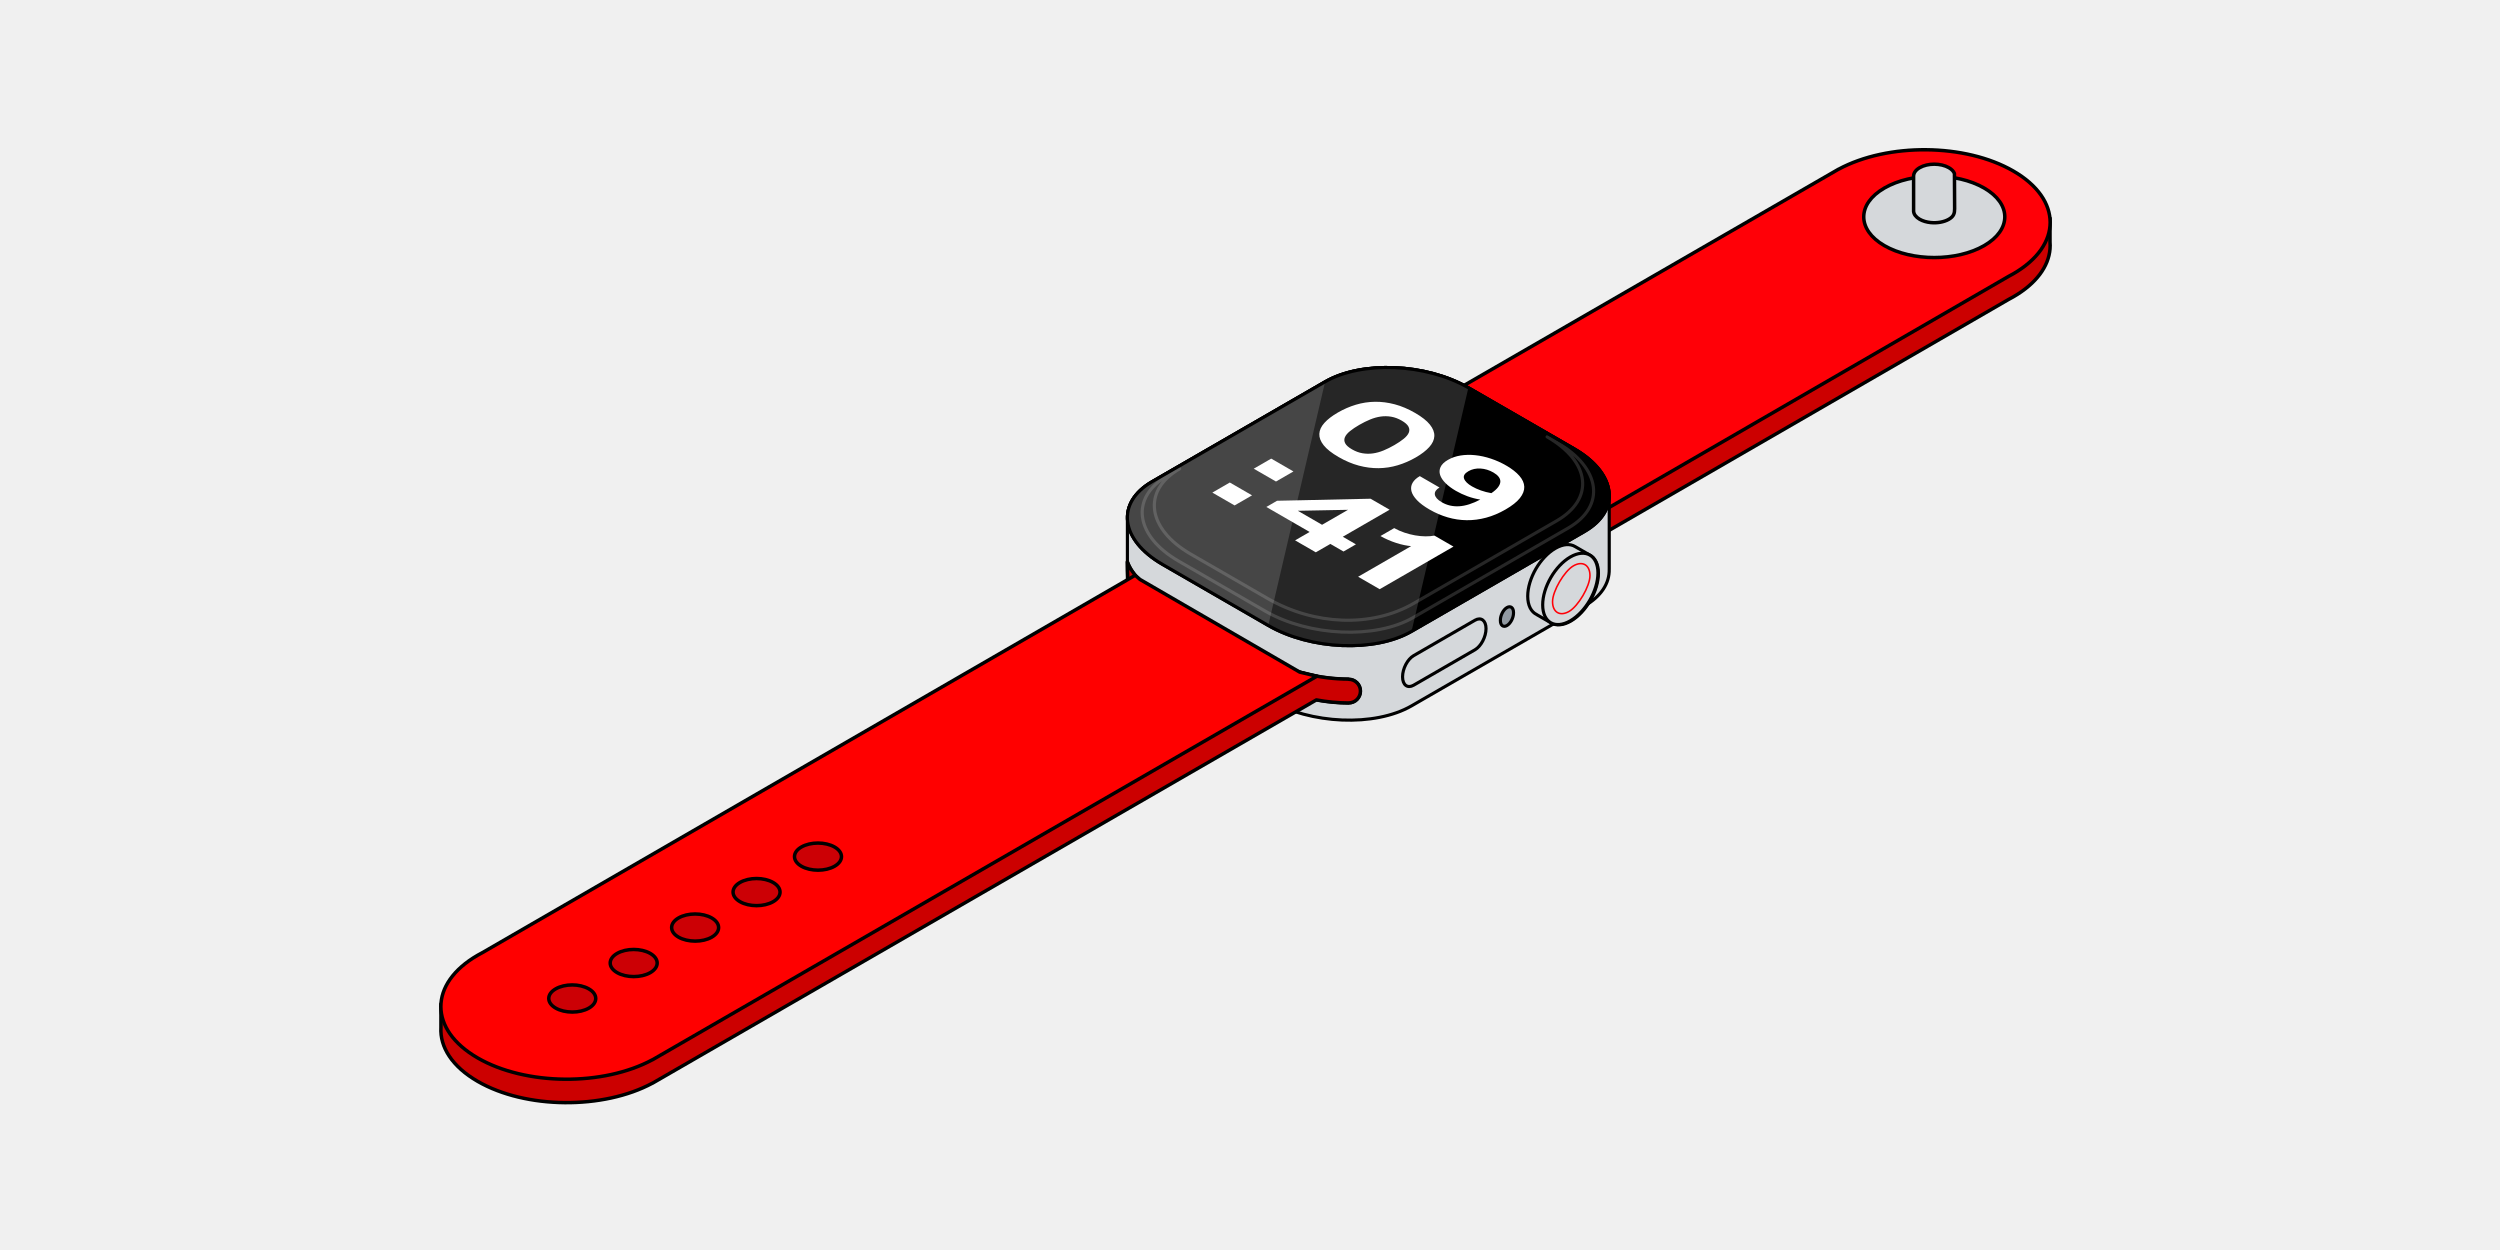
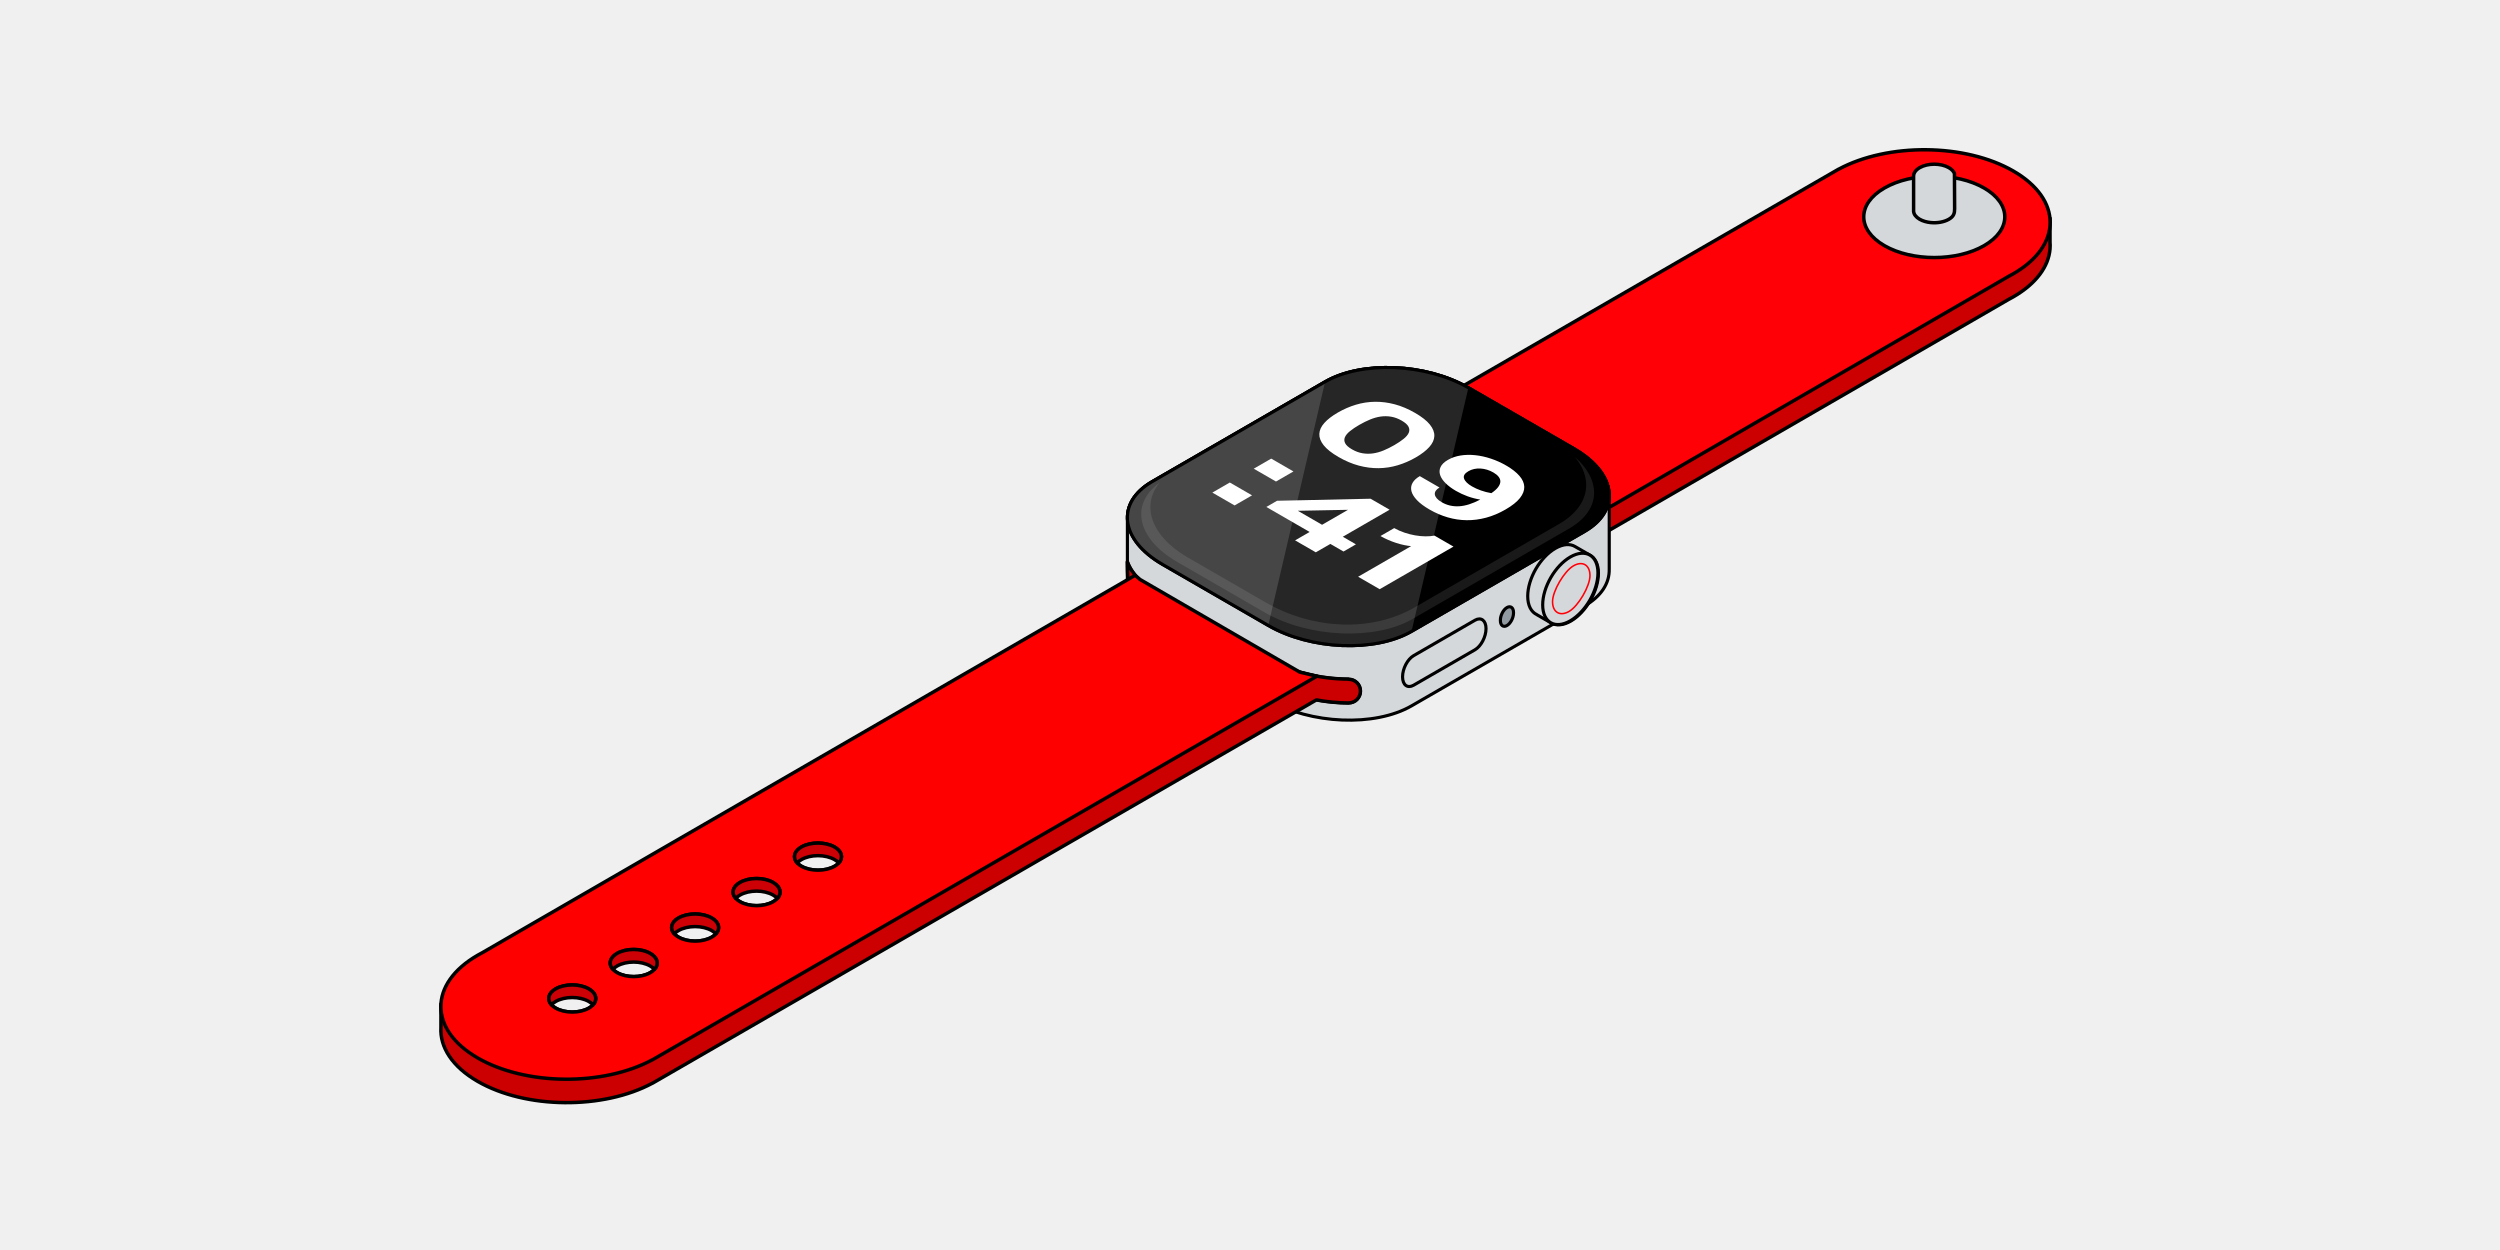
<svg xmlns="http://www.w3.org/2000/svg" width="100%" height="100%" viewBox="0 0 794 397" version="1.1" xml:space="preserve" style="fill-rule:evenodd;clip-rule:evenodd;stroke-linecap:square;stroke-linejoin:round;stroke-miterlimit:1;">
  <g id="Layer1">
    </g>
  <rect id="Apple-Watch" x="0" y="0" width="793.614" height="396.807" style="fill:none;" />
  <path d="M651.083,79.077C650.623,84.607 646.739,90.059 639.432,94.278C638.928,94.569 638.415,94.85 637.892,95.122L411.798,225.811L410.259,224.477L359.541,195.055L354.08,193.764L583.897,61.079L583.914,61.089C599.575,52.646 624.164,52.833 639.432,61.647C641.724,62.971 643.68,64.416 645.299,65.947L651.083,69.286L651.083,76.848C651.145,77.591 651.145,78.335 651.083,79.077Z" style="fill:rgb(204,0,0);stroke:black;stroke-width:1.11px;" />
  <path d="M583.914,53.759C599.575,45.316 624.164,45.502 639.432,54.317C655.028,63.322 655.028,77.943 639.432,86.948C638.928,87.239 638.415,87.52 637.892,87.792L503.779,165.375L502.241,164.041L451.522,134.619L446.061,133.328L583.897,53.749L583.914,53.759Z" style="fill:rgb(255,0,7);stroke:black;stroke-width:1.11px;" />
  <path d="M358.061,187.804L358.061,164.147L358.064,164.148C358.155,159.954 360.744,155.961 365.93,152.967L420.847,121.261C432.504,114.531 452.897,115.376 466.358,123.148L499.954,142.544C507.193,146.724 510.963,152.061 511.087,157.149L511.091,157.147L511.091,180.805L511.087,180.806C511.195,185.179 508.61,189.367 503.222,192.478L448.305,224.184C436.648,230.914 416.255,230.069 402.794,222.297L369.198,202.9C361.726,198.586 357.95,193.039 358.064,187.806L358.061,187.804Z" style="fill:rgb(213,216,219);stroke:black;stroke-width:1px;" />
  <path d="M428.328,223.25L428.328,223.266C419.445,223.232 410.099,221.054 402.794,216.837L366.759,196.032C357.59,190.738 358.182,185.927 358.061,178.452C359.454,182.383 363.648,186.662 369.198,189.867L402.794,209.263C410.099,213.481 419.445,215.658 428.328,215.693L428.328,215.734C430.401,215.734 432.083,217.418 432.083,219.492C432.083,221.566 430.401,223.25 428.328,223.25Z" style="fill:rgb(159,166,173);stroke:black;stroke-width:1px;" />
-   <path d="M141.957,320.014C143.839,316.649 147.092,313.485 151.718,310.814C152.221,310.524 152.734,310.242 153.257,309.971L360.165,190.359C357.924,186.931 358.138,183.238 358.061,178.452C359.454,182.383 363.648,186.662 369.198,189.867L402.794,209.263C410.099,213.481 419.445,215.658 428.328,215.693L428.328,215.734C430.401,215.734 432.083,217.418 432.083,219.492C432.083,221.566 430.401,223.25 428.328,223.25L428.328,223.266C424.933,223.253 421.469,222.926 418.078,222.293L207.252,344.013L207.235,344.004C191.574,352.446 166.985,352.26 151.718,343.445C143.575,338.744 139.683,332.512 140.043,326.348L140.043,318.91L141.957,320.014Z" style="fill:rgb(204,0,0);stroke:black;stroke-width:1.11px;" />
-   <path d="M207.235,336.566C191.574,345.008 166.985,344.822 151.718,336.007C136.121,327.002 136.121,312.381 151.718,303.376C152.221,303.086 152.734,302.804 153.257,302.533L360.538,182.705L362.076,184.04L412.795,213.462L418.256,214.753L207.252,336.575L207.235,336.566Z" style="fill:rgb(255,0,0);stroke:black;stroke-width:1.11px;" />
-   <path d="M176.468,314.073C179.378,312.392 184.108,312.394 187.022,314.077C189.937,315.76 189.94,318.49 187.03,320.171C184.119,321.851 179.39,321.849 176.475,320.166C173.561,318.483 173.557,315.753 176.468,314.073Z" style="fill:rgb(204,0,5);stroke:black;stroke-width:1.11px;" />
-   <path d="M195.979,302.808C198.89,301.127 203.619,301.129 206.534,302.812C209.448,304.495 209.452,307.225 206.541,308.906C203.631,310.586 198.901,310.584 195.987,308.901C193.072,307.219 193.069,304.488 195.979,302.808Z" style="fill:rgb(204,0,5);stroke:black;stroke-width:1.11px;" />
-   <path d="M215.491,291.543C218.401,289.862 223.13,289.864 226.045,291.547C228.96,293.23 228.963,295.96 226.053,297.641C223.142,299.321 218.413,299.319 215.498,297.636C212.583,295.954 212.58,293.223 215.491,291.543Z" style="fill:rgb(204,0,5);stroke:black;stroke-width:1.11px;" />
-   <path d="M235.002,280.278C237.912,278.598 242.642,278.599 245.556,280.282C248.471,281.965 248.475,284.696 245.564,286.376C242.654,288.056 237.924,288.054 235.01,286.372C232.095,284.689 232.091,281.958 235.002,280.278Z" style="fill:rgb(204,0,5);stroke:black;stroke-width:1.11px;" />
-   <path d="M254.513,269.013C257.424,267.333 262.153,267.335 265.068,269.017C267.983,270.7 267.986,273.431 265.076,275.111C262.165,276.791 257.436,276.789 254.521,275.107C251.606,273.424 251.603,270.693 254.513,269.013Z" style="fill:rgb(204,0,5);stroke:black;stroke-width:1.11px;" />
+   <path d="M141.957,320.014C143.839,316.649 147.092,313.485 151.718,310.814C152.221,310.524 152.734,310.242 153.257,309.971L360.165,190.359C357.924,186.931 358.138,183.238 358.061,178.452C359.454,182.383 363.648,186.662 369.198,189.867L402.794,209.263C410.099,213.481 419.445,215.658 428.328,215.693L428.328,215.734C430.401,215.734 432.083,217.418 432.083,219.492C432.083,221.566 430.401,223.25 428.328,223.25L428.328,223.266C424.933,223.253 421.469,222.926 418.078,222.293L207.252,344.013L207.235,344.004C191.574,352.446 166.985,352.26 151.718,343.445C143.575,338.744 139.683,332.512 140.043,326.348L140.043,318.91L141.957,320.014ZM176.468,314.073C173.557,315.753 173.561,318.483 176.475,320.166C179.39,321.849 184.119,321.851 187.03,320.171C189.94,318.49 189.937,315.76 187.022,314.077C184.108,312.394 179.378,312.392 176.468,314.073ZM254.513,269.013C251.603,270.693 251.606,273.424 254.521,275.107C257.436,276.789 262.165,276.791 265.076,275.111C267.986,273.431 267.983,270.7 265.068,269.017C262.153,267.335 257.424,267.333 254.513,269.013ZM195.979,302.808C193.069,304.488 193.072,307.219 195.987,308.901C198.901,310.584 203.631,310.586 206.541,308.906C209.452,307.225 209.448,304.495 206.534,302.812C203.619,301.129 198.89,301.127 195.979,302.808ZM235.002,280.278C232.091,281.958 232.095,284.689 235.01,286.372C237.924,288.054 242.654,288.056 245.564,286.376C248.475,284.696 248.471,281.965 245.556,280.282C242.642,278.599 237.912,278.598 235.002,280.278ZM215.491,291.543C212.58,293.223 212.583,295.954 215.498,297.636C218.413,299.319 223.142,299.321 226.053,297.641C228.963,295.96 228.96,293.23 226.045,291.547C223.13,289.864 218.401,289.862 215.491,291.543Z" style="fill:rgb(204,0,0);stroke:black;stroke-width:1.11px;" />
+   <path d="M207.235,336.566C191.574,345.008 166.985,344.822 151.718,336.007C136.121,327.002 136.121,312.381 151.718,303.376C152.221,303.086 152.734,302.804 153.257,302.533L360.538,182.705L362.076,184.04L412.795,213.462L418.256,214.753L207.252,336.575L207.235,336.566ZM176.468,314.073C173.557,315.753 173.561,318.483 176.475,320.166C179.39,321.849 184.119,321.851 187.03,320.171C189.94,318.49 189.937,315.76 187.022,314.077C184.108,312.394 179.378,312.392 176.468,314.073ZM215.491,291.543C212.58,293.223 212.583,295.954 215.498,297.636C218.413,299.319 223.142,299.321 226.053,297.641C228.963,295.96 228.96,293.23 226.045,291.547C223.13,289.864 218.401,289.862 215.491,291.543ZM235.002,280.278C232.091,281.958 232.095,284.689 235.01,286.372C237.924,288.054 242.654,288.056 245.564,286.376C248.475,284.696 248.471,281.965 245.556,280.282C242.642,278.599 237.912,278.598 235.002,280.278ZM254.513,269.013C251.603,270.693 251.606,273.424 254.521,275.107C257.436,276.789 262.165,276.791 265.076,275.111C267.986,273.431 267.983,270.7 265.068,269.017C262.153,267.335 257.424,267.333 254.513,269.013ZM195.979,302.808C193.069,304.488 193.072,307.219 195.987,308.901C198.901,310.584 203.631,310.586 206.541,308.906C209.452,307.225 209.448,304.495 206.534,302.812C203.619,301.129 198.89,301.127 195.979,302.808Z" style="fill:rgb(255,0,0);stroke:black;stroke-width:1.11px;" />
+   <path d="M175.137,319.116C173.663,317.491 174.106,315.436 176.468,314.073C179.378,312.392 184.108,312.394 187.022,314.077C189.39,315.444 189.836,317.502 188.361,319.127C188.018,318.749 187.572,318.394 187.022,318.077C184.108,316.394 179.378,316.392 176.468,318.073C175.921,318.388 175.478,318.741 175.137,319.116ZM194.648,307.851C193.174,306.226 193.618,304.171 195.979,302.808C198.89,301.127 203.619,301.129 206.534,302.812C208.901,304.179 209.348,306.237 207.872,307.862C207.53,307.484 207.084,307.13 206.534,306.812C203.619,305.129 198.89,305.127 195.979,306.808C195.433,307.123 194.989,307.476 194.648,307.851ZM214.159,296.586C212.686,294.961 213.129,292.906 215.491,291.543C218.401,289.862 223.13,289.864 226.045,291.547C228.413,292.914 228.859,294.972 227.384,296.597C227.041,296.219 226.595,295.865 226.045,295.547C223.13,293.864 218.401,293.862 215.491,295.543C214.944,295.858 214.5,296.211 214.159,296.586ZM233.671,285.321C232.197,283.696 232.641,281.641 235.002,280.278C237.912,278.598 242.642,278.599 245.556,280.282C247.924,281.649 248.371,283.707 246.895,285.332C246.553,284.954 246.106,284.6 245.556,284.282C242.642,282.599 237.912,282.598 235.002,284.278C234.456,284.593 234.012,284.946 233.671,285.321ZM253.182,274.056C251.709,272.431 252.152,270.376 254.513,269.013C257.424,267.333 262.153,267.335 265.068,269.017C267.435,270.384 267.882,272.442 266.407,274.067C266.064,273.69 265.618,273.335 265.068,273.017C262.153,271.335 257.424,271.333 254.513,273.013C253.967,273.328 253.523,273.681 253.182,274.056Z" style="fill:rgb(204,0,5);stroke:black;stroke-width:1.11px;" />
  <path d="M471.961,199.652C471.961,202.242 470.384,205.255 468.441,206.377L448.971,217.618C447.029,218.74 445.452,217.547 445.452,214.957C445.452,212.367 447.029,209.354 448.971,208.233L468.441,196.992C470.384,195.87 471.961,197.062 471.961,199.652Z" style="fill:rgb(213,216,219);stroke:black;stroke-width:1px;" />
  <path d="M480.694,194.536L480.694,194.685C480.694,196.22 479.759,198.006 478.608,198.67C477.457,199.335 476.522,198.628 476.522,197.093L476.522,196.945C476.522,195.41 477.457,193.624 478.608,192.959C479.759,192.295 480.694,193.001 480.694,194.536Z" style="fill:rgb(145,153,161);stroke:black;stroke-width:1px;" />
  <path d="M466.358,123.148L499.954,142.544C513.415,150.316 514.879,162.09 503.222,168.82L448.305,200.526C436.648,207.257 416.255,206.411 402.794,198.64L369.198,179.243C355.737,171.471 354.273,159.697 365.93,152.967L420.847,121.261C432.504,114.531 452.897,115.376 466.358,123.148Z" style="stroke:black;stroke-width:1px;" />
  <g>
    <path d="M445.18,133.589C444.074,132.951 442.964,132.536 441.85,132.346C440.735,132.155 439.622,132.139 438.509,132.297C437.397,132.455 436.274,132.769 435.14,133.238C434.007,133.707 432.866,134.273 431.717,134.936C430.555,135.607 429.571,136.268 428.765,136.919C427.96,137.569 427.42,138.215 427.146,138.858C426.872,139.5 426.9,140.143 427.23,140.786C427.561,141.429 428.279,142.07 429.385,142.709C430.49,143.347 431.601,143.762 432.715,143.953C433.83,144.143 434.943,144.16 436.055,144.001C437.168,143.843 438.287,143.532 439.414,143.066C440.541,142.601 441.685,142.033 442.847,141.362C443.996,140.699 444.976,140.04 445.789,139.386C446.601,138.731 447.145,138.083 447.419,137.441C447.693,136.798 447.665,136.156 447.334,135.512C447.004,134.869 446.286,134.228 445.18,133.589ZM449.423,131.14C451.581,132.386 453.154,133.625 454.14,134.858C455.127,136.09 455.595,137.303 455.546,138.495C455.496,139.687 454.959,140.852 453.933,141.99C452.907,143.128 451.477,144.226 449.643,145.286C447.809,146.345 445.906,147.17 443.935,147.762C441.964,148.355 439.946,148.665 437.881,148.694C435.816,148.722 433.716,148.452 431.581,147.882C429.446,147.312 427.3,146.405 425.142,145.159C422.966,143.902 421.389,142.66 420.411,141.433C419.433,140.206 418.969,138.996 419.019,137.804C419.068,136.611 419.606,135.446 420.632,134.308C421.657,133.17 423.087,132.072 424.922,131.013C426.756,129.954 428.659,129.128 430.63,128.536C432.601,127.944 434.619,127.633 436.684,127.605C438.749,127.576 440.844,127.844 442.97,128.409C445.096,128.973 447.247,129.883 449.423,131.14Z" style="fill:white;fill-rule:nonzero;" />
    <path d="M478.372,147.853C480.173,148.893 481.569,149.982 482.559,151.12C483.55,152.258 484.066,153.417 484.108,154.597C484.15,155.778 483.69,156.975 482.728,158.19C481.765,159.405 480.247,160.61 478.175,161.807C476.131,162.987 474.072,163.857 472,164.415C469.928,164.972 467.869,165.239 465.825,165.215C463.78,165.191 461.768,164.89 459.788,164.313C457.809,163.736 455.892,162.912 454.037,161.841C452.307,160.842 450.969,159.843 450.023,158.845C449.077,157.846 448.493,156.886 448.269,155.965C448.046,155.043 448.163,154.177 448.622,153.367C449.08,152.556 449.849,151.84 450.927,151.217L457.188,154.832C456.655,155.139 456.263,155.479 456.012,155.851C455.76,156.223 455.656,156.612 455.702,157.018C455.747,157.424 455.952,157.842 456.316,158.27C456.68,158.698 457.219,159.118 457.932,159.53C459.591,160.488 461.424,160.908 463.431,160.789C465.438,160.67 467.671,159.963 470.13,158.666C468.735,158.442 467.387,158.093 466.088,157.618C464.788,157.142 463.559,156.57 462.4,155.901C461.08,155.139 459.984,154.324 459.113,153.458C458.242,152.591 457.665,151.724 457.383,150.858C457.1,149.991 457.147,149.145 457.524,148.32C457.901,147.495 458.685,146.738 459.875,146.051C461.065,145.364 462.401,144.902 463.881,144.665C465.361,144.428 466.915,144.396 468.544,144.568C470.172,144.74 471.825,145.104 473.502,145.66C475.179,146.216 476.802,146.947 478.372,147.853ZM467.518,154.49C468.356,154.974 469.301,155.402 470.351,155.774C471.401,156.146 472.504,156.431 473.659,156.629C474.634,155.963 475.348,155.324 475.801,154.713C476.254,154.101 476.49,153.522 476.51,152.975C476.529,152.428 476.347,151.911 475.962,151.422C475.578,150.933 475.029,150.483 474.316,150.071C472.996,149.309 471.621,148.888 470.192,148.806C468.763,148.725 467.489,149.008 466.369,149.655C465.15,150.358 464.69,151.139 464.986,151.998C465.283,152.856 466.127,153.687 467.518,154.49Z" style="fill:white;fill-rule:nonzero;" />
    <path d="M385.041,156.447L390.587,153.246L397.65,157.324L392.105,160.525L385.041,156.447ZM398.19,148.856L403.736,145.654L410.799,149.732L405.254,152.934L398.19,148.856Z" style="fill:white;fill-rule:nonzero;" />
    <path d="M426.695,175.16L422.521,172.75L417.9,175.418L411.318,171.618L415.939,168.95L402.188,161.011L405.59,159.046L435.295,158.394L441.341,161.885L426.47,170.47L430.644,172.88L426.695,175.16ZM419.888,166.671L428.122,161.917L412.183,162.222L419.888,166.671Z" style="fill:white;fill-rule:nonzero;" />
    <path d="M448.183,173.45C447.496,173.393 446.747,173.28 445.935,173.111C445.123,172.941 444.288,172.718 443.43,172.44C442.572,172.163 441.716,171.839 440.862,171.467C440.008,171.095 439.197,170.688 438.43,170.245L442.799,167.723C443.83,168.302 444.915,168.782 446.054,169.165C447.192,169.548 448.323,169.837 449.447,170.033C450.57,170.228 451.658,170.331 452.712,170.341C453.765,170.351 454.721,170.272 455.581,170.106L461.627,173.597L438.186,187.13L431.337,183.176L448.183,173.45Z" style="fill:white;fill-rule:nonzero;" />
  </g>
-   <path d="M491.368,138.742L494.53,140.568C508.477,148.62 510.078,160.771 498.103,167.685L448.799,196.15C436.824,203.064 415.778,202.14 401.831,194.088L374.364,178.229C360.417,170.177 358.817,158.027 370.792,151.113L374.645,148.888C362.67,155.802 364.27,167.953 378.217,176.005L402.522,190.038C417.45,198.656 435.641,199.341 448.936,191.666L494.387,165.424C506.362,158.511 505.315,146.794 491.368,138.742Z" style="fill:none;stroke:rgb(38,38,38);stroke-width:1px;" />
+   <path d="M491.871,139.033L495.066,140.877C509.154,149.011 510.771,161.285 498.674,168.269L448.87,197.023C436.773,204.007 415.514,203.074 401.426,194.94L373.68,178.921C359.592,170.787 357.975,158.513 370.072,151.529L373.964,149.282C361.867,156.266 363.484,168.54 377.572,176.673L402.124,190.848C417.203,199.555 435.578,200.247 449.008,192.493L494.921,165.986C507.017,159.002 505.959,147.166 491.871,139.033Z" style="fill:rgb(25,25,25);stroke:black;stroke-width:1px;" />
  <path d="M466.358,123.148L448.305,200.526C436.648,207.257 416.255,206.411 402.794,198.64L369.198,179.243C355.737,171.471 354.273,159.697 365.93,152.967L420.847,121.261C432.504,114.531 452.897,115.376 466.358,123.148Z" style="fill:white;fill-opacity:0.15;" />
  <path d="M420.847,121.261L402.794,198.64L369.198,179.243C355.737,171.471 354.273,159.697 365.93,152.967L420.847,121.261Z" style="fill:white;fill-opacity:0.15;" />
  <path d="M466.358,123.148L499.954,142.544C513.415,150.316 514.879,162.09 503.222,168.82L448.305,200.526C436.648,207.257 416.255,206.411 402.794,198.64L369.198,179.243C355.737,171.471 354.273,159.697 365.93,152.967L420.847,121.261C432.504,114.531 452.897,115.376 466.358,123.148Z" style="fill:none;stroke:black;stroke-width:1px;" />
  <path d="M488.091,195.199C486.317,194.369 485.202,192.333 485.202,189.355C485.202,183.763 489.134,176.954 493.976,174.158C496.452,172.729 498.69,172.623 500.286,173.608L504.888,176.265L504.888,176.272C506.597,177.135 507.665,179.147 507.665,182.061C507.665,187.653 503.733,194.463 498.89,197.259C496.472,198.655 494.281,198.788 492.694,197.875C492.689,197.872 488.091,195.217 488.091,195.217L488.091,195.199Z" style="fill:rgb(213,216,219);stroke:black;stroke-width:1px;" />
  <path d="M498.729,176.902C503.571,174.106 507.503,176.376 507.503,181.968C507.503,187.559 503.571,194.369 498.729,197.165C493.886,199.961 489.955,197.691 489.955,192.099C489.955,186.507 493.886,179.698 498.729,176.902Z" style="fill:rgb(213,216,219);stroke:black;stroke-width:1px;" />
  <path d="M499.716,179.714C502.617,178.039 504.973,179.43 504.973,182.819C504.973,186.208 501.249,192.513 498.347,194.188C495.446,195.863 493.09,194.472 493.09,191.083C493.09,187.695 496.814,181.389 499.716,179.714Z" style="fill:rgb(213,216,219);stroke:rgb(255,0,7);stroke-width:0.5px;" />
  <path d="M598.482,59.721C607.225,54.674 621.422,54.674 630.165,59.721C638.908,64.769 638.908,72.966 630.165,78.013C621.422,83.061 607.225,83.061 598.482,78.013C589.739,72.966 589.739,64.769 598.482,59.721Z" style="fill:rgb(213,216,219);stroke:black;stroke-width:1.11px;" />
  <path d="M607.76,55.936C607.76,54.965 608.4,53.995 609.681,53.256C612.243,51.776 616.403,51.776 618.965,53.256C619.881,53.784 620.469,54.43 620.73,55.11L620.79,66.306C620.79,67.725 620.533,68.73 618.965,69.635C617.397,70.54 615.231,70.892 613.198,70.689C611.91,70.56 610.675,70.209 609.681,69.635C608.491,68.948 607.853,68.061 607.769,67.16L607.76,67.165L607.76,55.936Z" style="fill:rgb(213,216,219);stroke:black;stroke-width:1.11px;" />
</svg>
